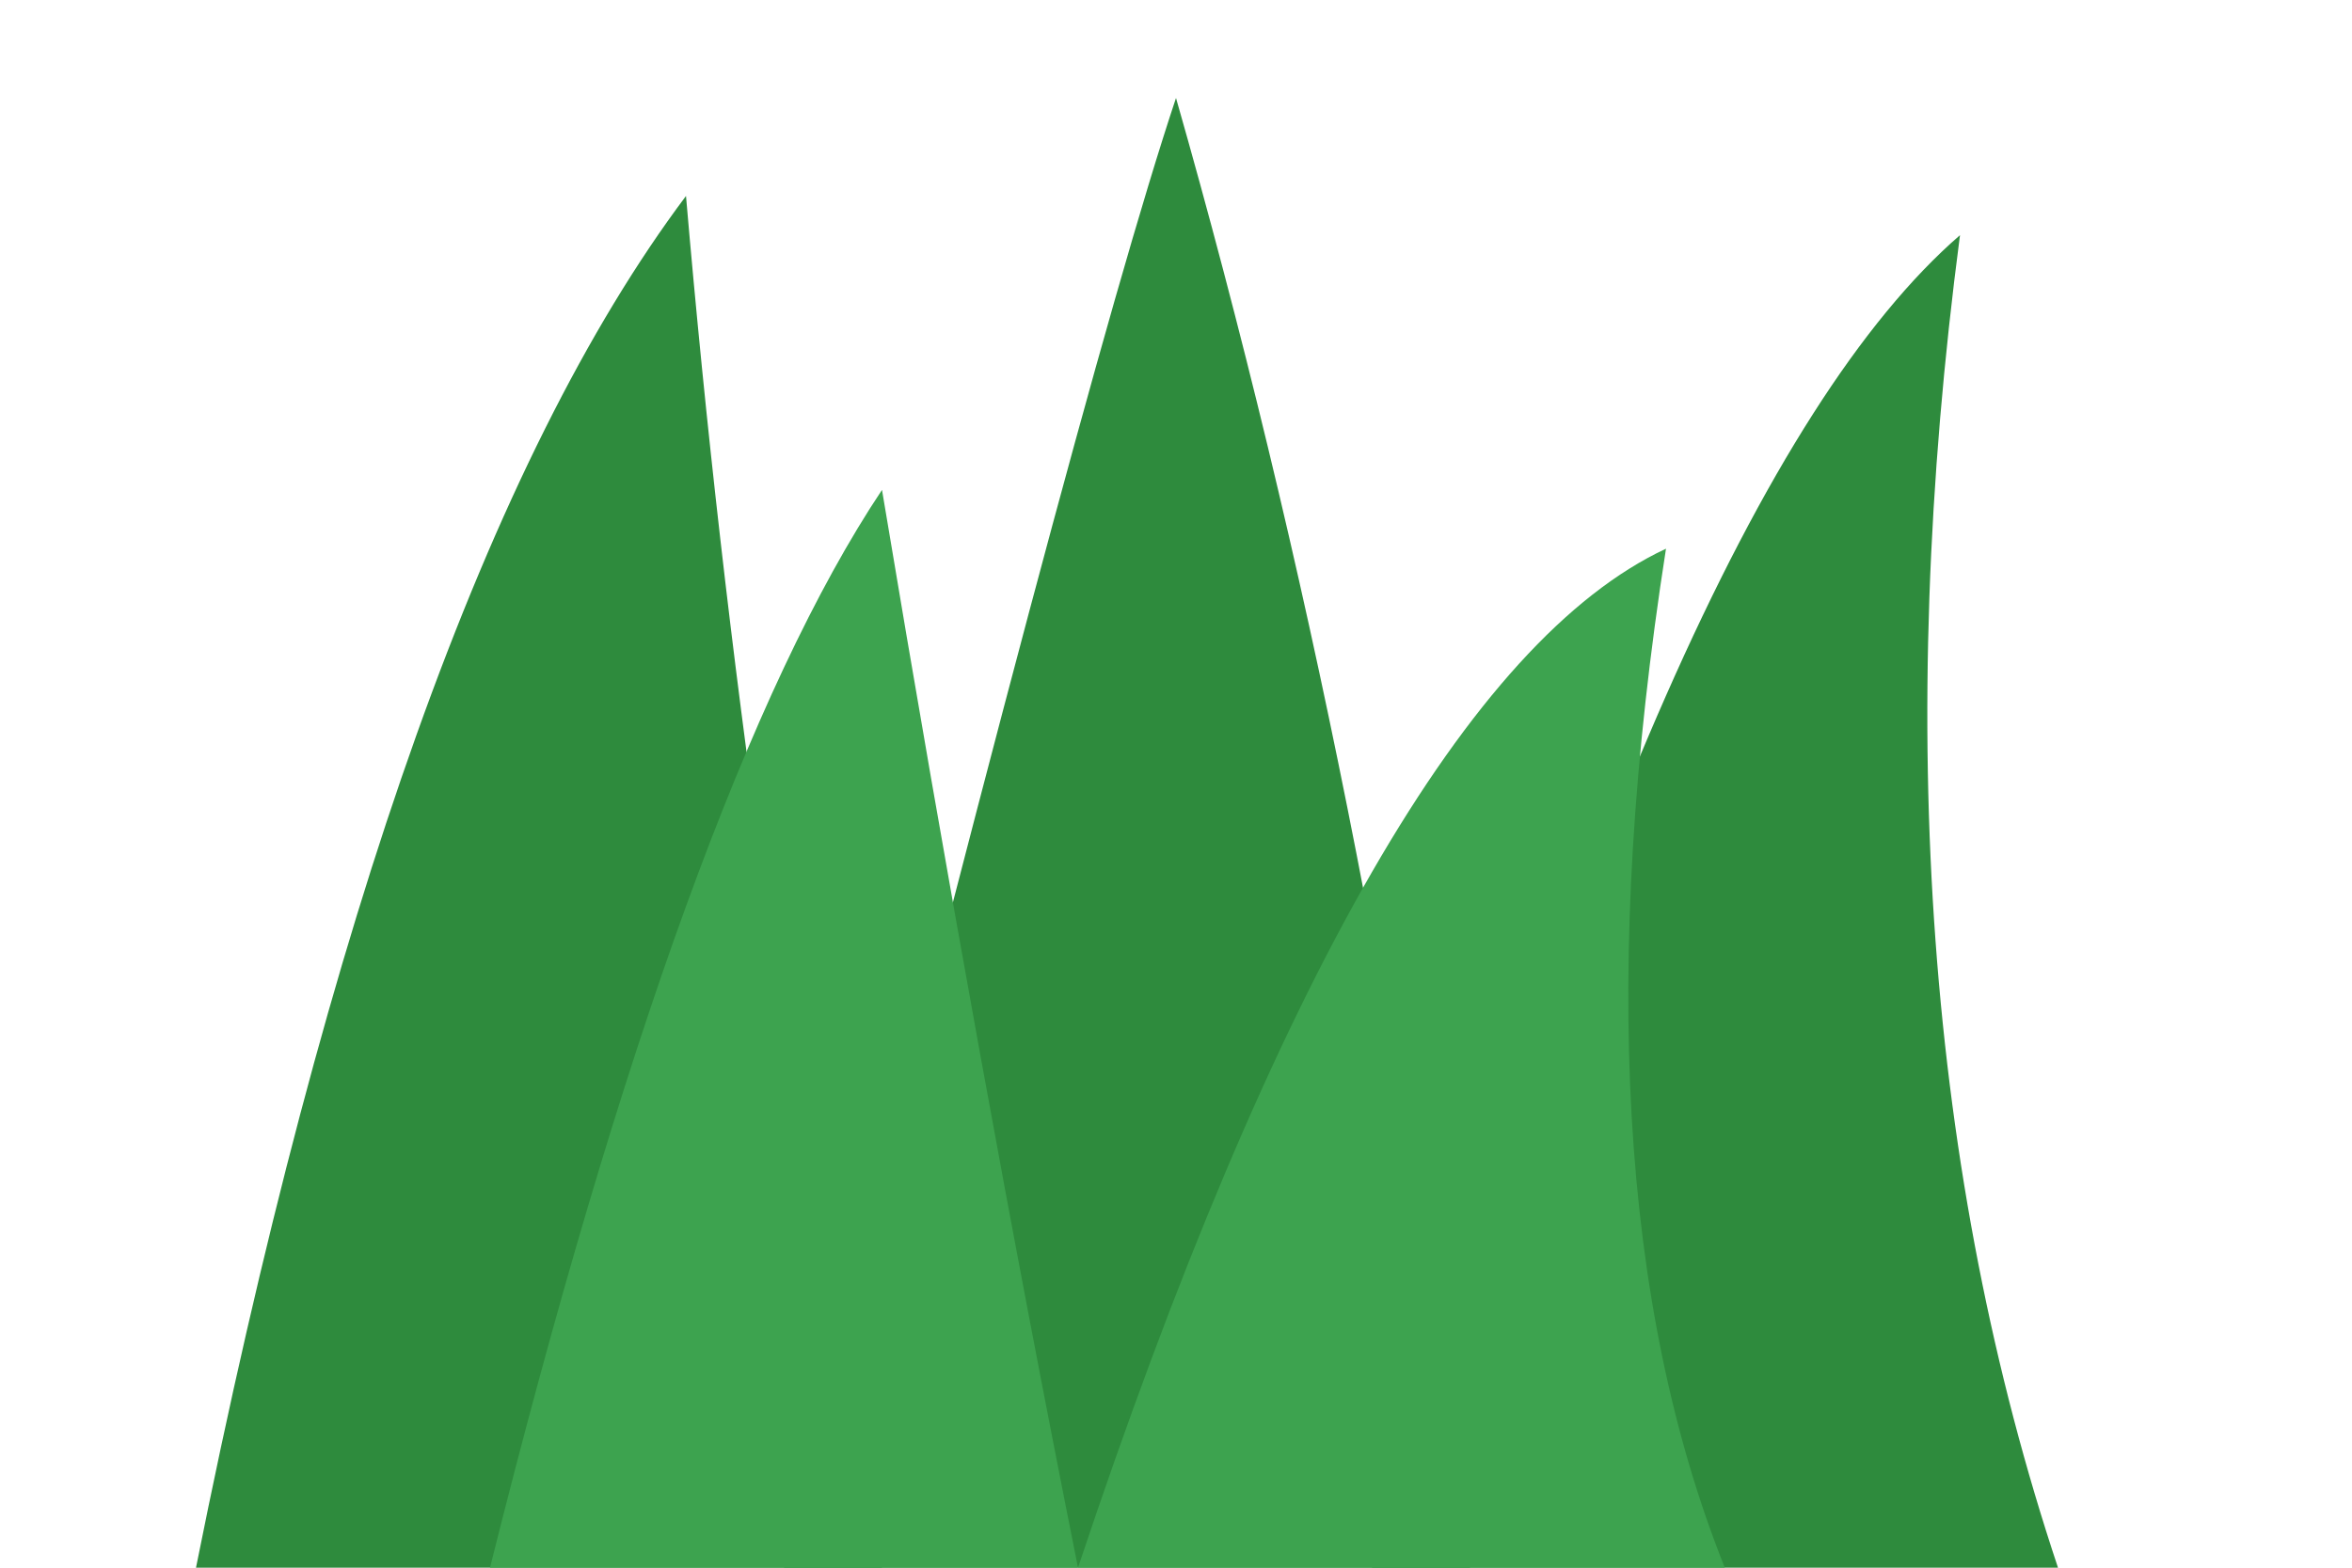
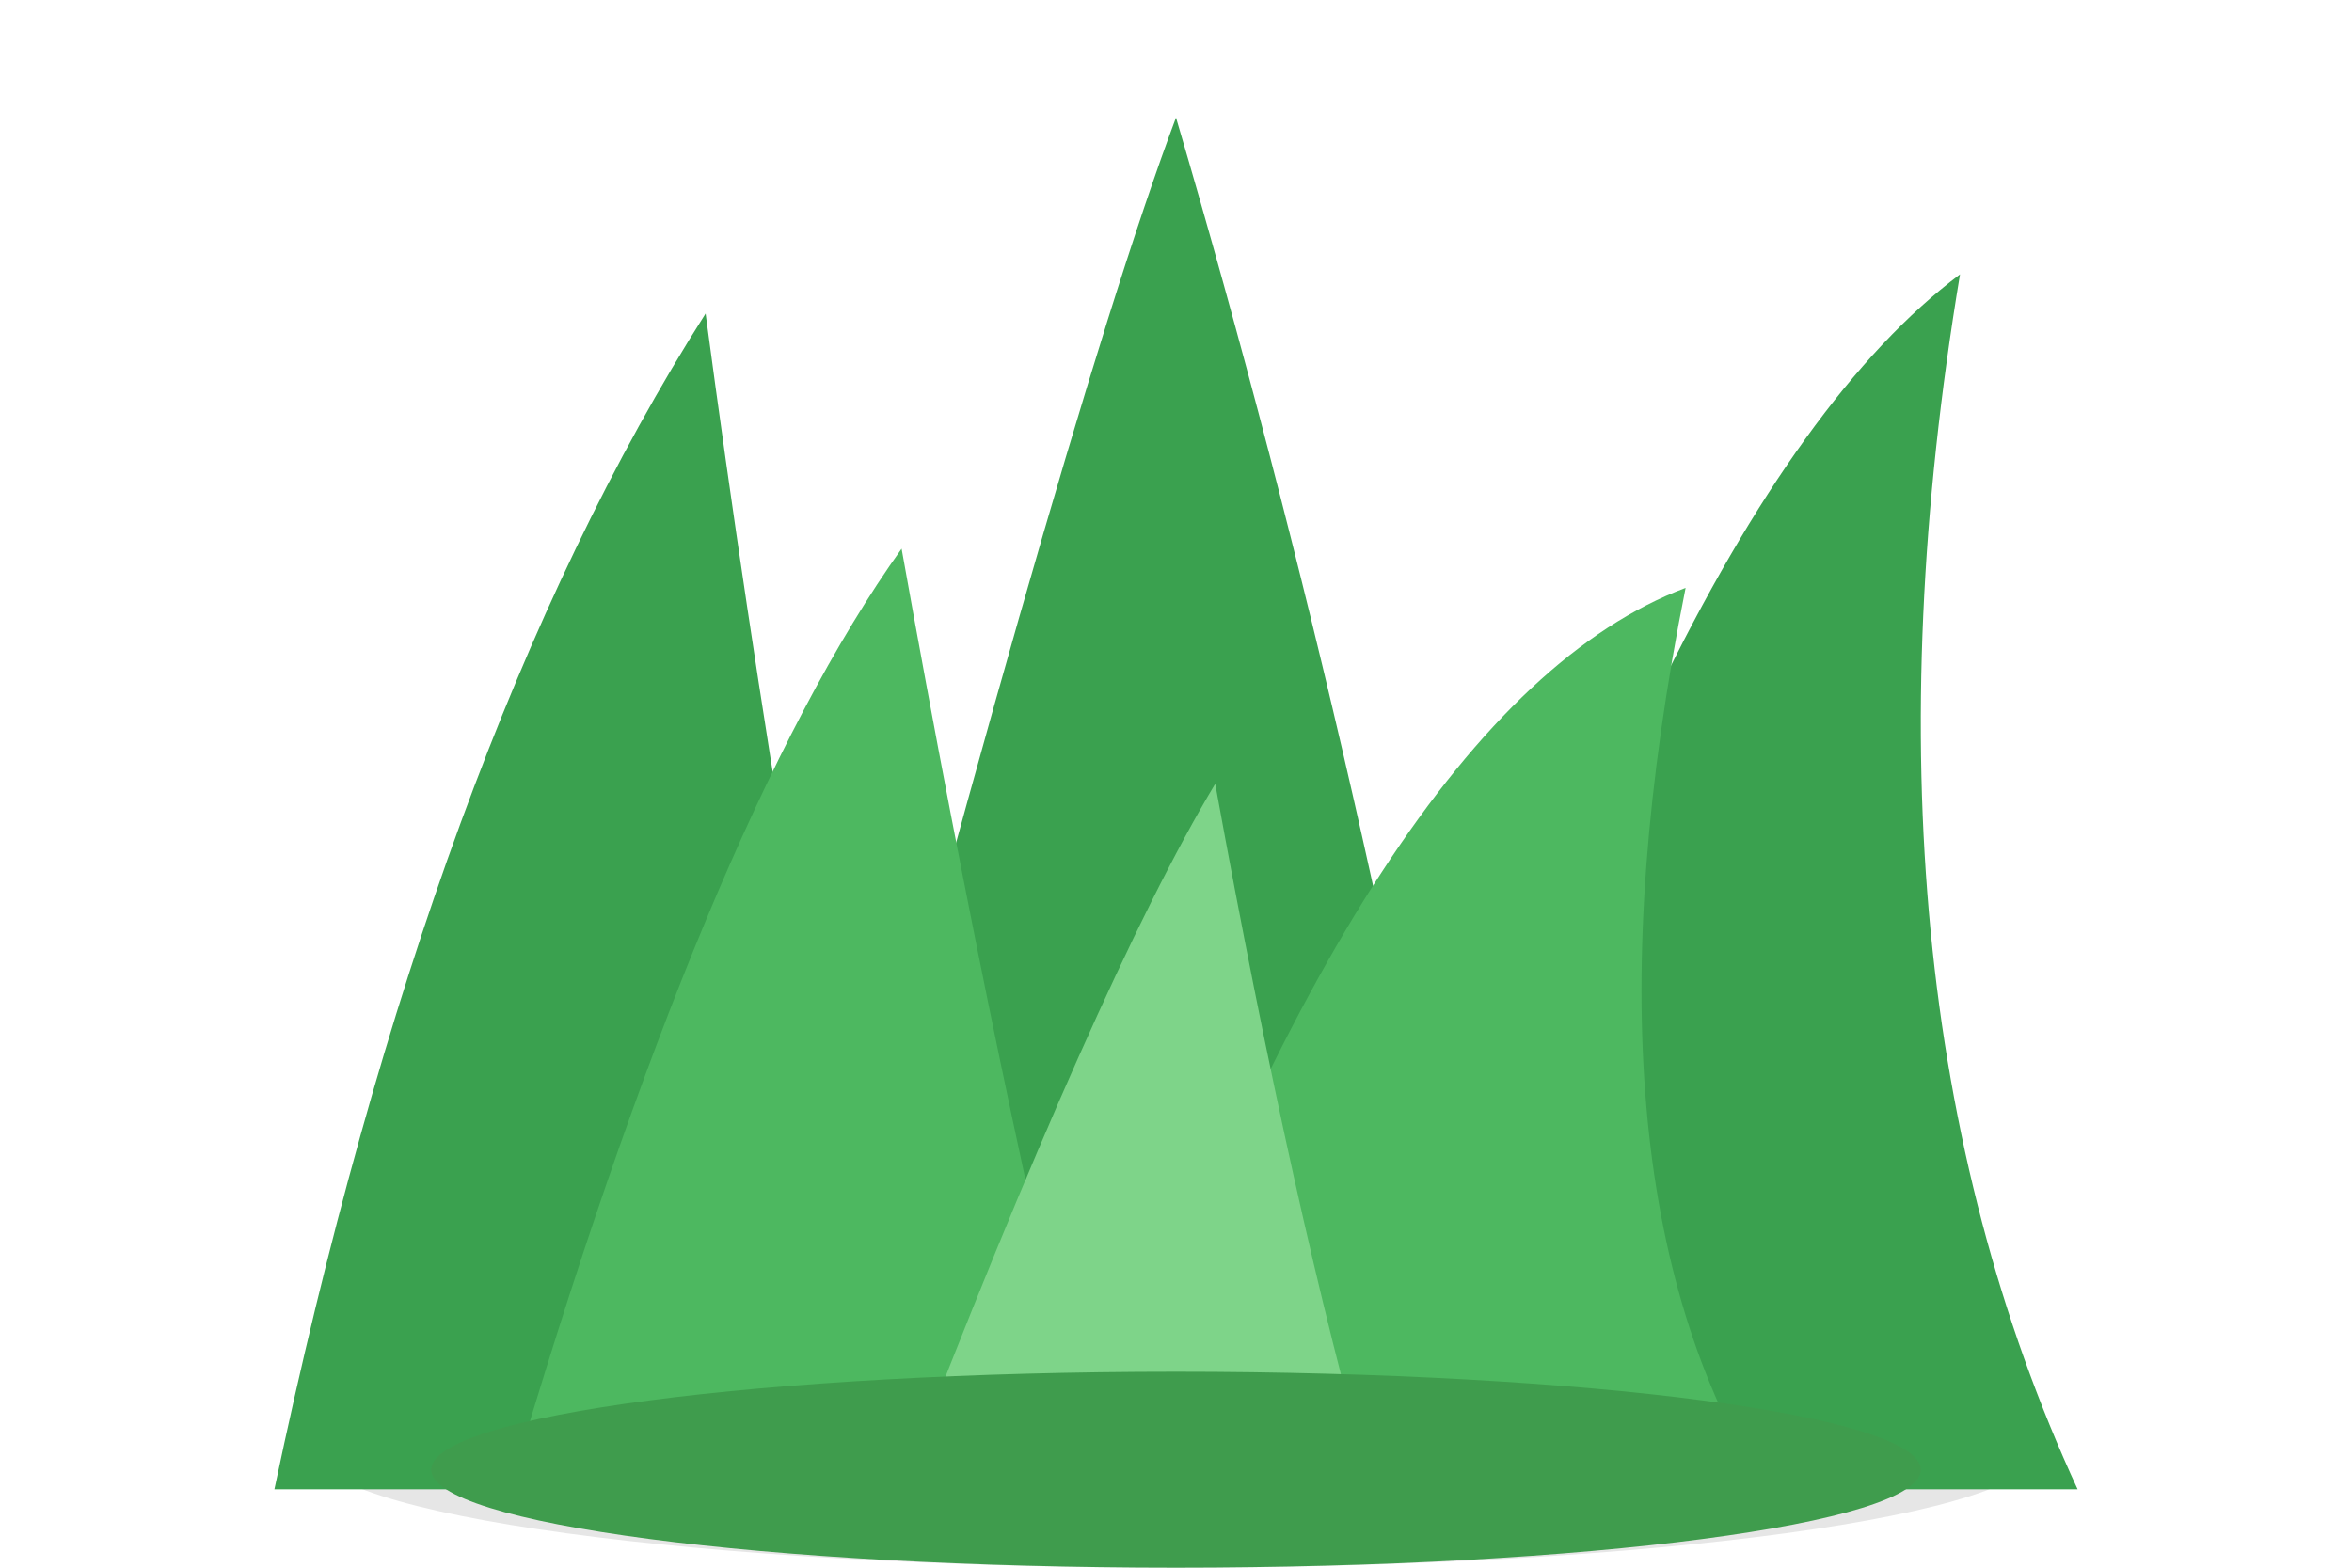
<svg xmlns="http://www.w3.org/2000/svg" viewBox="0 0 120 80">
-   <g fill="#2e8b3d">
-     <path d="M10 80 Q20 30 35 10 Q38 45 45 80 Z" />
-     <path d="M40 80 Q55 20 60 5 Q70 40 75 80 Z" />
-     <path d="M70 80 Q85 25 100 12 Q95 50 105 80 Z" />
-   </g>
-   <g fill="#3da34f">
-     <path d="M25 80 Q35 40 45 25 Q50 55 55 80 Z" />
-     <path d="M55 80 Q70 35 85 28 Q80 60 88 80 Z" />
-   </g>
+   <ellipse cx="60" cy="74" rx="44" ry="6" fill="#000000" opacity="0.10" />
+   <path d="M14 76 Q22 38 36 16 Q40 46 46 76 Z" fill="#3aa14f" />
+   <path d="M40 76 Q54 22 60 6 Q70 40 76 76 Z" fill="#3aa14f" />
+   <path d="M70 76 Q84 26 100 14 Q94 50 106 76 Z" fill="#3aa14f" />
+   <path d="M26 76 Q36 42 46 28 Q51 56 56 76 Z" fill="#4db860" />
+   <path d="M56 76 Q70 36 86 30 Q80 60 90 76 Z" fill="#4db860" />
+   <path d="M46 76 Q56 50 62 40 Q66 62 70 76 Z" fill="#7ed489" />
+   <ellipse cx="60" cy="75" rx="38" ry="5" fill="#3f9c4d" />
</svg>
